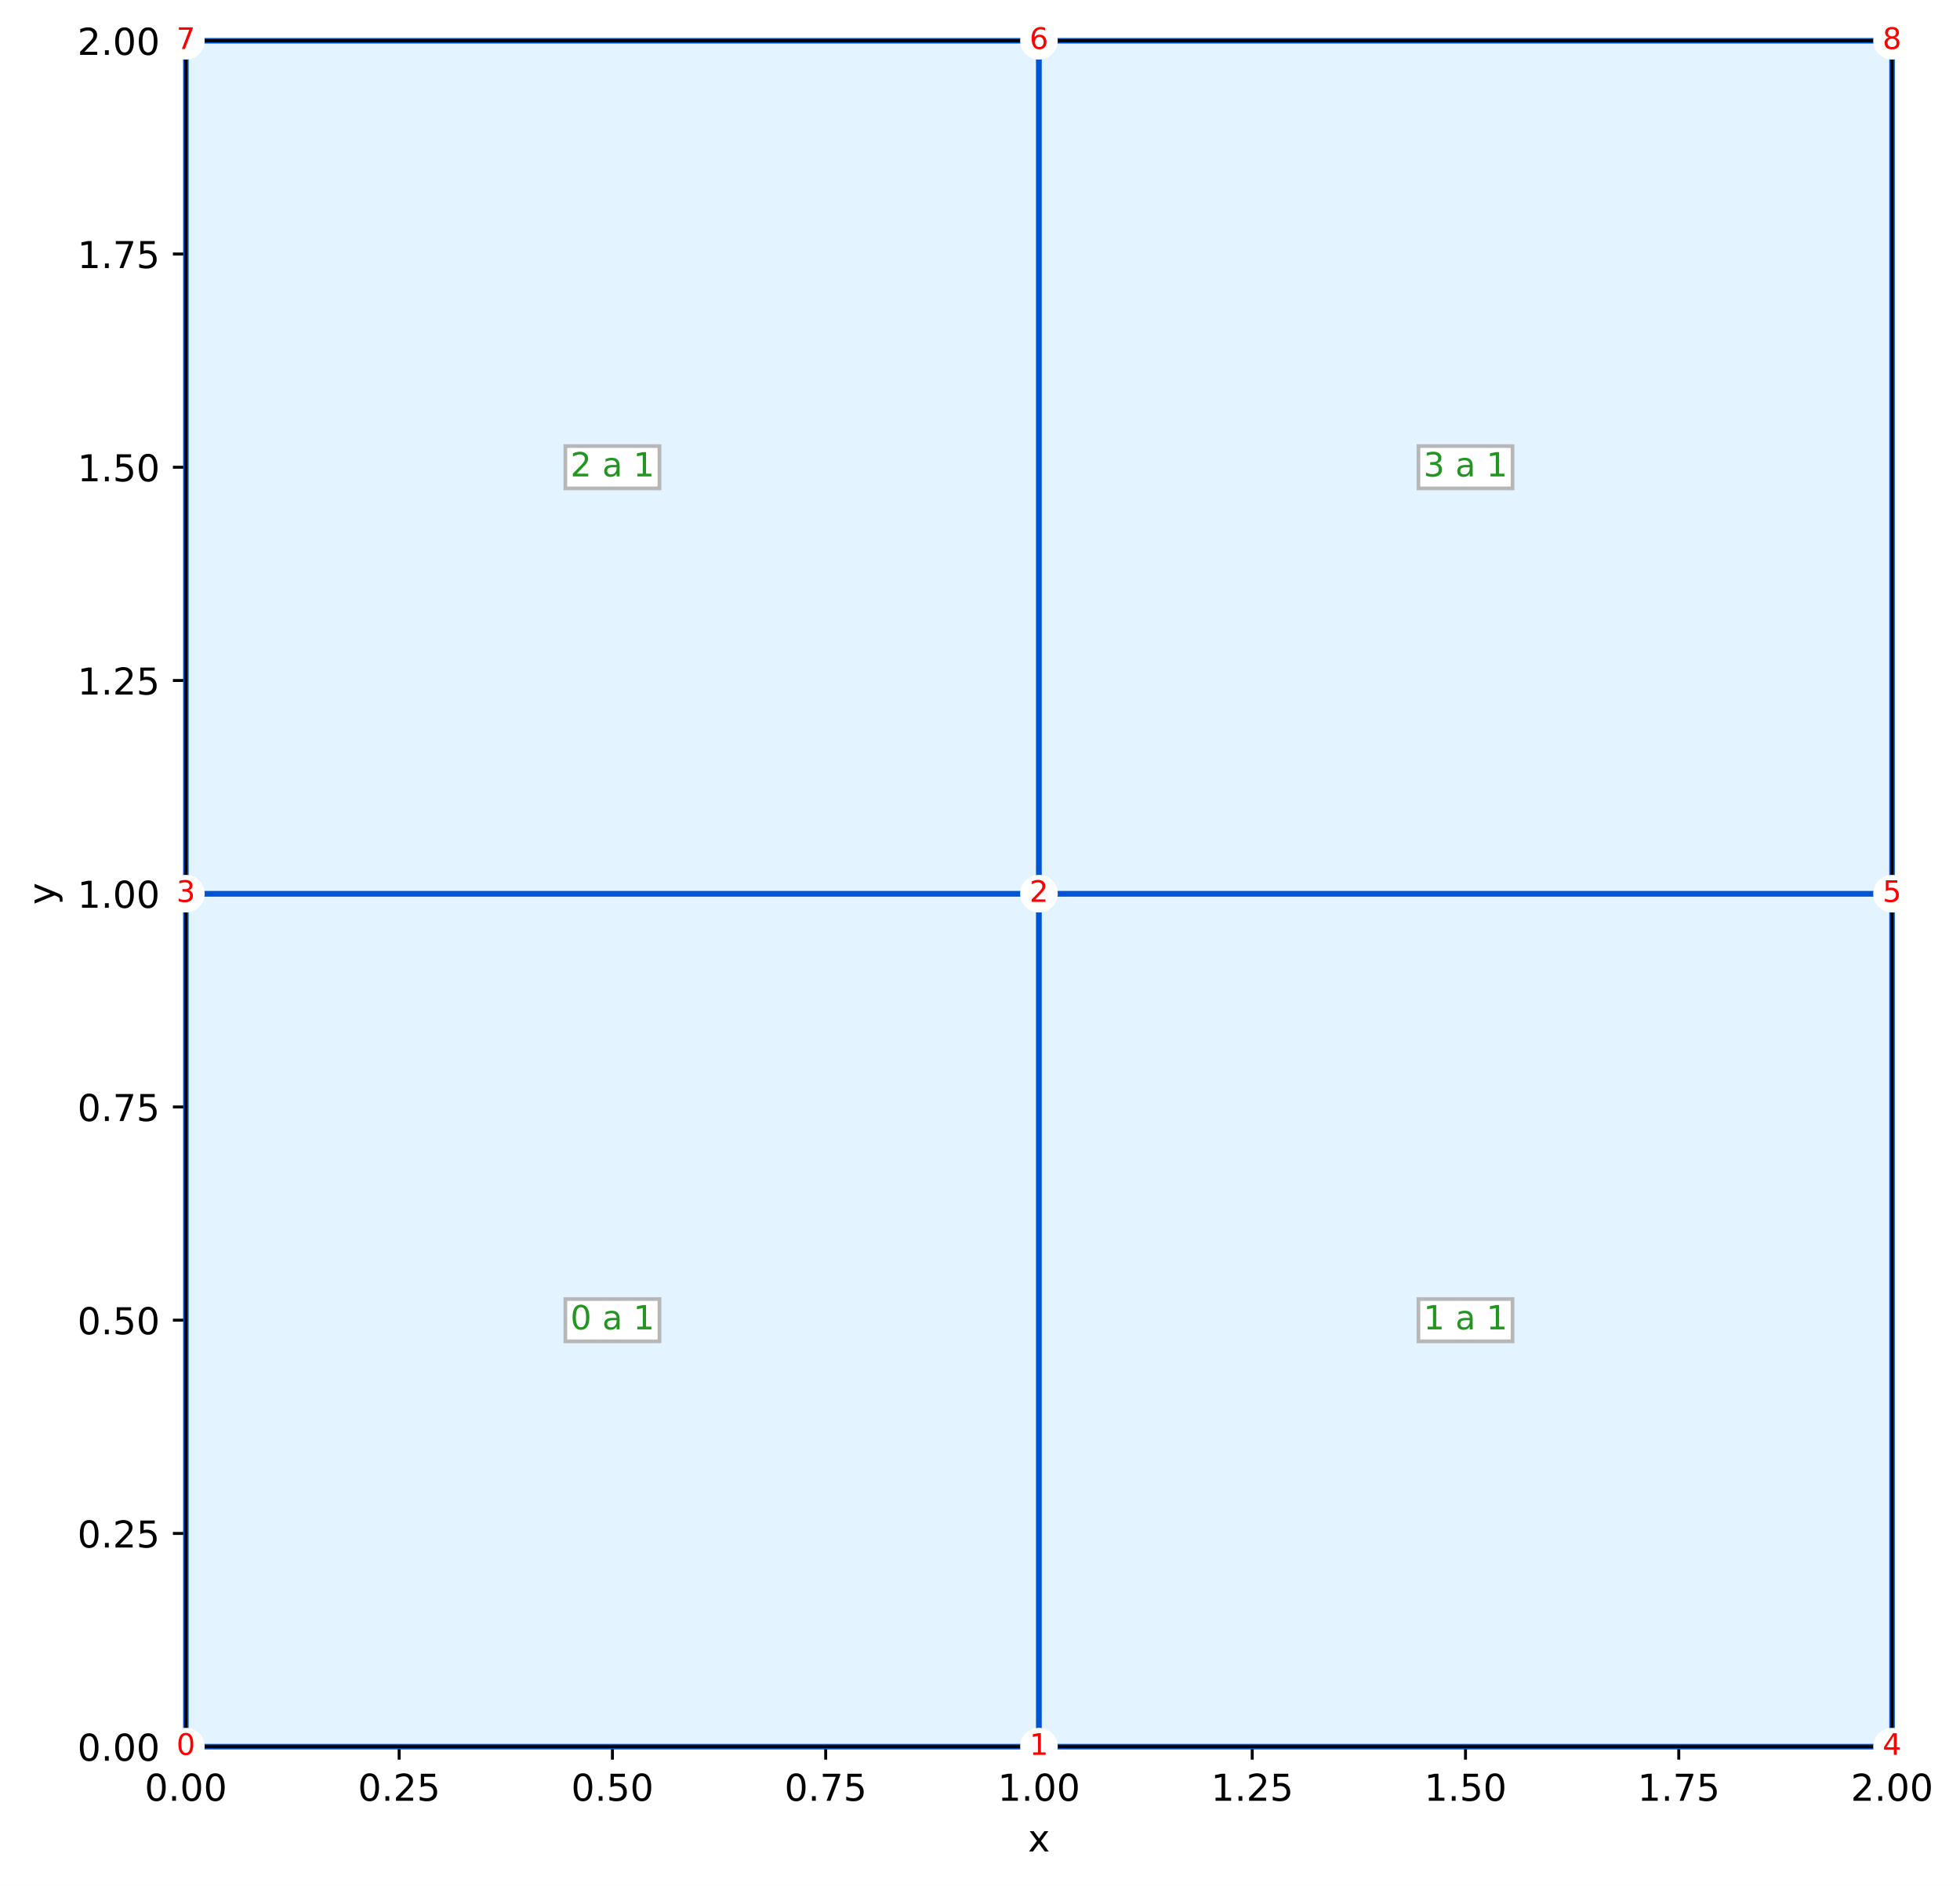
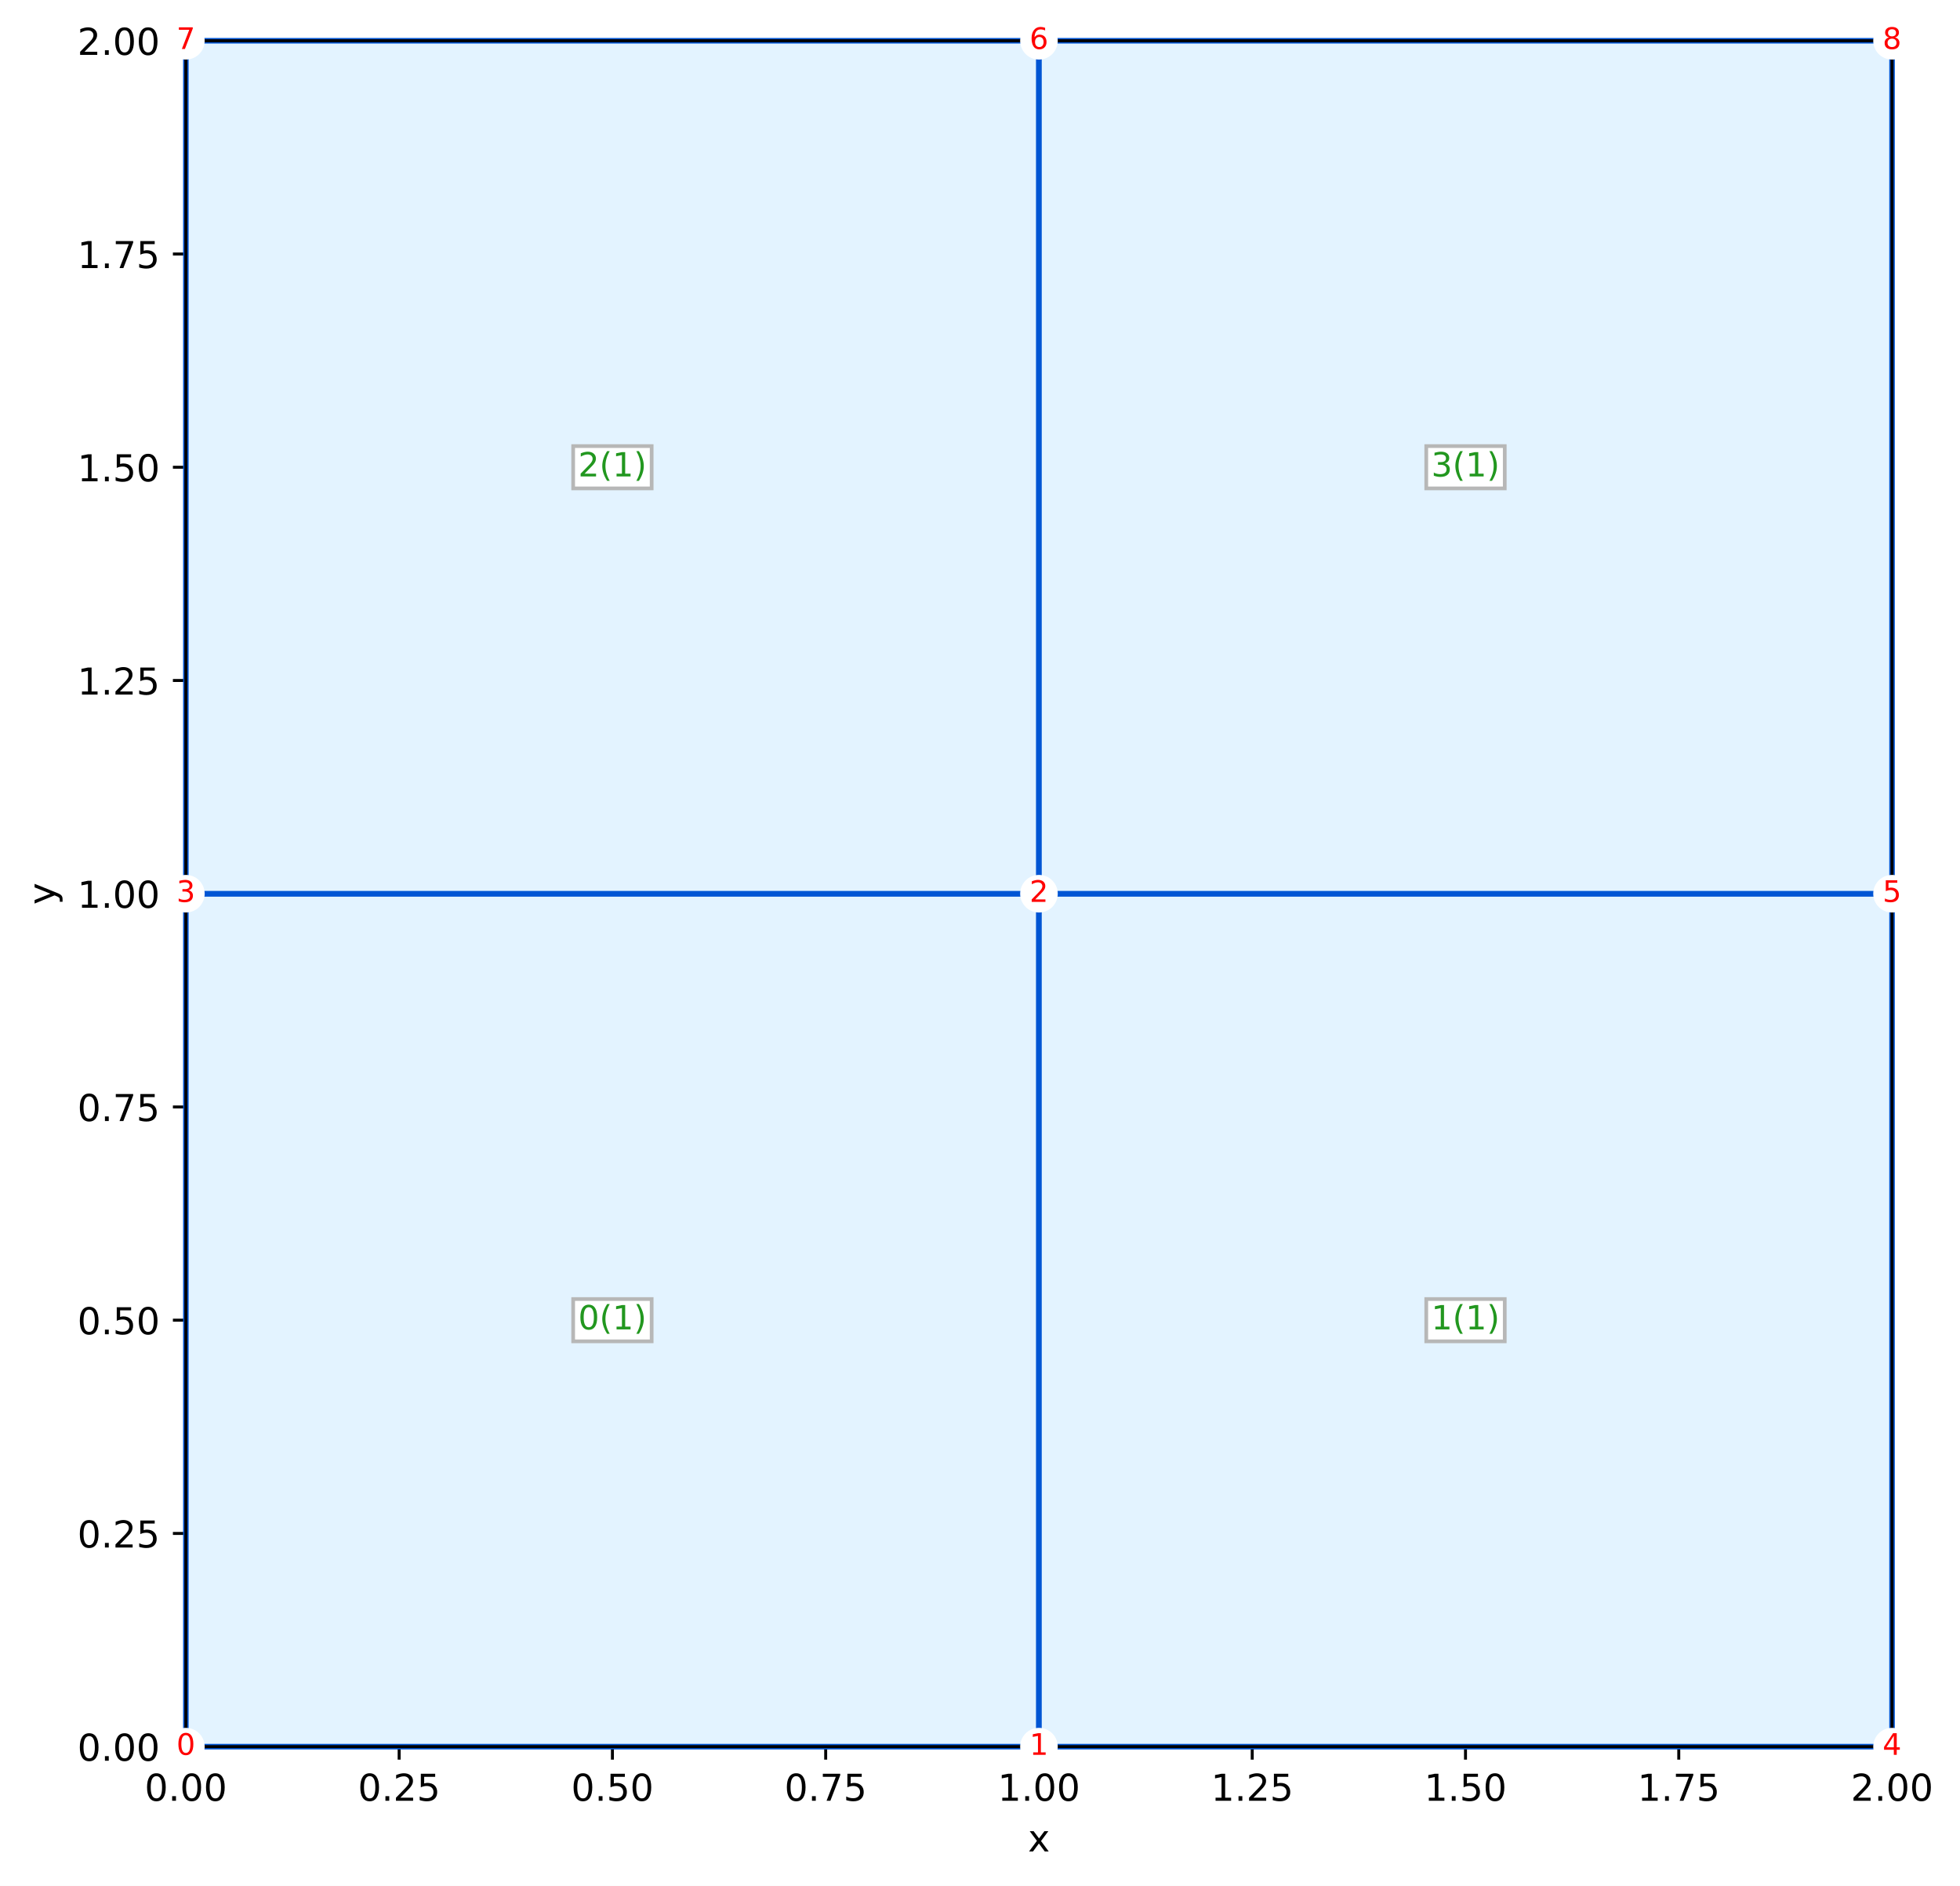
<svg xmlns="http://www.w3.org/2000/svg" xmlns:xlink="http://www.w3.org/1999/xlink" width="528.751pt" height="508.829pt" viewBox="0 0 528.751 508.829" version="1.1">
  <defs>
    <style type="text/css">*{stroke-linejoin: round; stroke-linecap: butt}</style>
  </defs>
  <g id="figure_1">
    <g id="patch_1">
      <path d="M 0 508.829  L 528.751 508.829  L 528.751 0  L 0 0  z " style="fill: #ffffff" />
    </g>
    <g id="axes_1">
      <g id="patch_2">
        <path d="M 50.144 471.273  L 510.418 471.273  L 510.418 10.999  L 50.144 10.999  z " style="fill: #ffffff" />
      </g>
      <g id="matplotlib.axis_1">
        <g id="xtick_1">
          <g id="line2d_1">
-             <path d="M 50.144 471.273  L 50.144 10.999  " clip-path="url(#p46180191cd)" style="fill: none; stroke-dasharray: 2.96,1.28; stroke-dashoffset: 0; stroke: #808080; stroke-width: 0.8" />
+             <path d="M 50.144 471.273  L 50.144 10.999  " clip-path="url(#p4105b1984d)" style="fill: none; stroke-dasharray: 2.96,1.28; stroke-dashoffset: 0; stroke: #808080; stroke-width: 0.8" />
          </g>
          <g id="line2d_2">
            <defs>
-               <path id="m3059f1d915" d="M 0 0  L 0 3.5  " style="stroke: #000000; stroke-width: 0.8" />
+               <path id="m574d68e26f" d="M 0 0  L 0 3.5  " style="stroke: #000000; stroke-width: 0.8" />
            </defs>
            <g>
-               <use xlink:href="#m3059f1d915" x="50.144" y="471.273" style="stroke: #000000; stroke-width: 0.8" />
+               <use xlink:href="#m574d68e26f" x="50.144" y="471.273" style="stroke: #000000; stroke-width: 0.8" />
            </g>
          </g>
          <g id="text_1">
            <g transform="translate(39.01094 485.8716)scale(0.1 -0.1)">
              <defs>
                <path id="DejaVuSans-30" d="M 2034 4250  Q 1547 4250 1301 3770  Q 1056 3291 1056 2328  Q 1056 1369 1301 889  Q 1547 409 2034 409  Q 2525 409 2770 889  Q 3016 1369 3016 2328  Q 3016 3291 2770 3770  Q 2525 4250 2034 4250  z M 2034 4750  Q 2819 4750 3233 4129  Q 3647 3509 3647 2328  Q 3647 1150 3233 529  Q 2819 -91 2034 -91  Q 1250 -91 836 529  Q 422 1150 422 2328  Q 422 3509 836 4129  Q 1250 4750 2034 4750  z " transform="scale(0.015625)" />
                <path id="DejaVuSans-2e" d="M 684 794  L 1344 794  L 1344 0  L 684 0  L 684 794  z " transform="scale(0.015625)" />
              </defs>
              <use xlink:href="#DejaVuSans-30" />
              <use xlink:href="#DejaVuSans-2e" x="63.623" />
              <use xlink:href="#DejaVuSans-30" x="95.41" />
              <use xlink:href="#DejaVuSans-30" x="159.033" />
            </g>
          </g>
        </g>
        <g id="xtick_2">
          <g id="line2d_3">
-             <path d="M 107.678 471.273  L 107.678 10.999  " clip-path="url(#p46180191cd)" style="fill: none; stroke-dasharray: 2.96,1.28; stroke-dashoffset: 0; stroke: #808080; stroke-width: 0.8" />
+             <path d="M 107.678 471.273  L 107.678 10.999  " clip-path="url(#p4105b1984d)" style="fill: none; stroke-dasharray: 2.96,1.28; stroke-dashoffset: 0; stroke: #808080; stroke-width: 0.8" />
          </g>
          <g id="line2d_4">
            <g>
-               <use xlink:href="#m3059f1d915" x="107.678" y="471.273" style="stroke: #000000; stroke-width: 0.8" />
+               <use xlink:href="#m574d68e26f" x="107.678" y="471.273" style="stroke: #000000; stroke-width: 0.8" />
            </g>
          </g>
          <g id="text_2">
            <g transform="translate(96.54518 485.8716)scale(0.1 -0.1)">
              <defs>
                <path id="DejaVuSans-32" d="M 1228 531  L 3431 531  L 3431 0  L 469 0  L 469 531  Q 828 903 1448 1529  Q 2069 2156 2228 2338  Q 2531 2678 2651 2914  Q 2772 3150 2772 3378  Q 2772 3750 2511 3984  Q 2250 4219 1831 4219  Q 1534 4219 1204 4116  Q 875 4013 500 3803  L 500 4441  Q 881 4594 1212 4672  Q 1544 4750 1819 4750  Q 2544 4750 2975 4387  Q 3406 4025 3406 3419  Q 3406 3131 3298 2873  Q 3191 2616 2906 2266  Q 2828 2175 2409 1742  Q 1991 1309 1228 531  z " transform="scale(0.015625)" />
                <path id="DejaVuSans-35" d="M 691 4666  L 3169 4666  L 3169 4134  L 1269 4134  L 1269 2991  Q 1406 3038 1543 3061  Q 1681 3084 1819 3084  Q 2600 3084 3056 2656  Q 3513 2228 3513 1497  Q 3513 744 3044 326  Q 2575 -91 1722 -91  Q 1428 -91 1123 -41  Q 819 9 494 109  L 494 744  Q 775 591 1075 516  Q 1375 441 1709 441  Q 2250 441 2565 725  Q 2881 1009 2881 1497  Q 2881 1984 2565 2268  Q 2250 2553 1709 2553  Q 1456 2553 1204 2497  Q 953 2441 691 2322  L 691 4666  z " transform="scale(0.015625)" />
              </defs>
              <use xlink:href="#DejaVuSans-30" />
              <use xlink:href="#DejaVuSans-2e" x="63.623" />
              <use xlink:href="#DejaVuSans-32" x="95.41" />
              <use xlink:href="#DejaVuSans-35" x="159.033" />
            </g>
          </g>
        </g>
        <g id="xtick_3">
          <g id="line2d_5">
-             <path d="M 165.212 471.273  L 165.212 10.999  " clip-path="url(#p46180191cd)" style="fill: none; stroke-dasharray: 2.96,1.28; stroke-dashoffset: 0; stroke: #808080; stroke-width: 0.8" />
+             <path d="M 165.212 471.273  L 165.212 10.999  " clip-path="url(#p4105b1984d)" style="fill: none; stroke-dasharray: 2.96,1.28; stroke-dashoffset: 0; stroke: #808080; stroke-width: 0.8" />
          </g>
          <g id="line2d_6">
            <g>
-               <use xlink:href="#m3059f1d915" x="165.212" y="471.273" style="stroke: #000000; stroke-width: 0.8" />
+               <use xlink:href="#m574d68e26f" x="165.212" y="471.273" style="stroke: #000000; stroke-width: 0.8" />
            </g>
          </g>
          <g id="text_3">
            <g transform="translate(154.0794 485.8716)scale(0.1 -0.1)">
              <use xlink:href="#DejaVuSans-30" />
              <use xlink:href="#DejaVuSans-2e" x="63.623" />
              <use xlink:href="#DejaVuSans-35" x="95.41" />
              <use xlink:href="#DejaVuSans-30" x="159.033" />
            </g>
          </g>
        </g>
        <g id="xtick_4">
          <g id="line2d_7">
-             <path d="M 222.746 471.273  L 222.746 10.999  " clip-path="url(#p46180191cd)" style="fill: none; stroke-dasharray: 2.96,1.28; stroke-dashoffset: 0; stroke: #808080; stroke-width: 0.8" />
+             <path d="M 222.746 471.273  L 222.746 10.999  " clip-path="url(#p4105b1984d)" style="fill: none; stroke-dasharray: 2.96,1.28; stroke-dashoffset: 0; stroke: #808080; stroke-width: 0.8" />
          </g>
          <g id="line2d_8">
            <g>
-               <use xlink:href="#m3059f1d915" x="222.746" y="471.273" style="stroke: #000000; stroke-width: 0.8" />
+               <use xlink:href="#m574d68e26f" x="222.746" y="471.273" style="stroke: #000000; stroke-width: 0.8" />
            </g>
          </g>
          <g id="text_4">
            <g transform="translate(211.6137 485.8716)scale(0.1 -0.1)">
              <defs>
                <path id="DejaVuSans-37" d="M 525 4666  L 3525 4666  L 3525 4397  L 1831 0  L 1172 0  L 2766 4134  L 525 4134  L 525 4666  z " transform="scale(0.015625)" />
              </defs>
              <use xlink:href="#DejaVuSans-30" />
              <use xlink:href="#DejaVuSans-2e" x="63.623" />
              <use xlink:href="#DejaVuSans-37" x="95.41" />
              <use xlink:href="#DejaVuSans-35" x="159.033" />
            </g>
          </g>
        </g>
        <g id="xtick_5">
          <g id="line2d_9">
-             <path d="M 280.281 471.273  L 280.281 10.999  " clip-path="url(#p46180191cd)" style="fill: none; stroke-dasharray: 2.96,1.28; stroke-dashoffset: 0; stroke: #808080; stroke-width: 0.8" />
+             <path d="M 280.281 471.273  L 280.281 10.999  " clip-path="url(#p4105b1984d)" style="fill: none; stroke-dasharray: 2.96,1.28; stroke-dashoffset: 0; stroke: #808080; stroke-width: 0.8" />
          </g>
          <g id="line2d_10">
            <g>
-               <use xlink:href="#m3059f1d915" x="280.281" y="471.273" style="stroke: #000000; stroke-width: 0.8" />
+               <use xlink:href="#m574d68e26f" x="280.281" y="471.273" style="stroke: #000000; stroke-width: 0.8" />
            </g>
          </g>
          <g id="text_5">
            <g transform="translate(269.1479 485.8716)scale(0.1 -0.1)">
              <defs>
                <path id="DejaVuSans-31" d="M 794 531  L 1825 531  L 1825 4091  L 703 3866  L 703 4441  L 1819 4666  L 2450 4666  L 2450 531  L 3481 531  L 3481 0  L 794 0  L 794 531  z " transform="scale(0.015625)" />
              </defs>
              <use xlink:href="#DejaVuSans-31" />
              <use xlink:href="#DejaVuSans-2e" x="63.623" />
              <use xlink:href="#DejaVuSans-30" x="95.41" />
              <use xlink:href="#DejaVuSans-30" x="159.033" />
            </g>
          </g>
        </g>
        <g id="xtick_6">
          <g id="line2d_11">
-             <path d="M 337.815 471.273  L 337.815 10.999  " clip-path="url(#p46180191cd)" style="fill: none; stroke-dasharray: 2.96,1.28; stroke-dashoffset: 0; stroke: #808080; stroke-width: 0.8" />
+             <path d="M 337.815 471.273  L 337.815 10.999  " clip-path="url(#p4105b1984d)" style="fill: none; stroke-dasharray: 2.96,1.28; stroke-dashoffset: 0; stroke: #808080; stroke-width: 0.8" />
          </g>
          <g id="line2d_12">
            <g>
-               <use xlink:href="#m3059f1d915" x="337.815" y="471.273" style="stroke: #000000; stroke-width: 0.8" />
+               <use xlink:href="#m574d68e26f" x="337.815" y="471.273" style="stroke: #000000; stroke-width: 0.8" />
            </g>
          </g>
          <g id="text_6">
            <g transform="translate(326.6822 485.8716)scale(0.1 -0.1)">
              <use xlink:href="#DejaVuSans-31" />
              <use xlink:href="#DejaVuSans-2e" x="63.623" />
              <use xlink:href="#DejaVuSans-32" x="95.41" />
              <use xlink:href="#DejaVuSans-35" x="159.033" />
            </g>
          </g>
        </g>
        <g id="xtick_7">
          <g id="line2d_13">
-             <path d="M 395.349 471.273  L 395.349 10.999  " clip-path="url(#p46180191cd)" style="fill: none; stroke-dasharray: 2.96,1.28; stroke-dashoffset: 0; stroke: #808080; stroke-width: 0.8" />
+             <path d="M 395.349 471.273  L 395.349 10.999  " clip-path="url(#p4105b1984d)" style="fill: none; stroke-dasharray: 2.96,1.28; stroke-dashoffset: 0; stroke: #808080; stroke-width: 0.8" />
          </g>
          <g id="line2d_14">
            <g>
-               <use xlink:href="#m3059f1d915" x="395.349" y="471.273" style="stroke: #000000; stroke-width: 0.8" />
+               <use xlink:href="#m574d68e26f" x="395.349" y="471.273" style="stroke: #000000; stroke-width: 0.8" />
            </g>
          </g>
          <g id="text_7">
            <g transform="translate(384.2164 485.8716)scale(0.1 -0.1)">
              <use xlink:href="#DejaVuSans-31" />
              <use xlink:href="#DejaVuSans-2e" x="63.623" />
              <use xlink:href="#DejaVuSans-35" x="95.41" />
              <use xlink:href="#DejaVuSans-30" x="159.033" />
            </g>
          </g>
        </g>
        <g id="xtick_8">
          <g id="line2d_15">
-             <path d="M 452.883 471.273  L 452.883 10.999  " clip-path="url(#p46180191cd)" style="fill: none; stroke-dasharray: 2.96,1.28; stroke-dashoffset: 0; stroke: #808080; stroke-width: 0.8" />
+             <path d="M 452.883 471.273  L 452.883 10.999  " clip-path="url(#p4105b1984d)" style="fill: none; stroke-dasharray: 2.96,1.28; stroke-dashoffset: 0; stroke: #808080; stroke-width: 0.8" />
          </g>
          <g id="line2d_16">
            <g>
-               <use xlink:href="#m3059f1d915" x="452.883" y="471.273" style="stroke: #000000; stroke-width: 0.8" />
+               <use xlink:href="#m574d68e26f" x="452.883" y="471.273" style="stroke: #000000; stroke-width: 0.8" />
            </g>
          </g>
          <g id="text_8">
            <g transform="translate(441.7507 485.8716)scale(0.1 -0.1)">
              <use xlink:href="#DejaVuSans-31" />
              <use xlink:href="#DejaVuSans-2e" x="63.623" />
              <use xlink:href="#DejaVuSans-37" x="95.41" />
              <use xlink:href="#DejaVuSans-35" x="159.033" />
            </g>
          </g>
        </g>
        <g id="xtick_9">
          <g id="line2d_17">
-             <path d="M 510.418 471.273  L 510.418 10.999  " clip-path="url(#p46180191cd)" style="fill: none; stroke-dasharray: 2.96,1.28; stroke-dashoffset: 0; stroke: #808080; stroke-width: 0.8" />
+             <path d="M 510.418 471.273  L 510.418 10.999  " clip-path="url(#p4105b1984d)" style="fill: none; stroke-dasharray: 2.96,1.28; stroke-dashoffset: 0; stroke: #808080; stroke-width: 0.8" />
          </g>
          <g id="line2d_18">
            <g>
-               <use xlink:href="#m3059f1d915" x="510.418" y="471.273" style="stroke: #000000; stroke-width: 0.8" />
+               <use xlink:href="#m574d68e26f" x="510.418" y="471.273" style="stroke: #000000; stroke-width: 0.8" />
            </g>
          </g>
          <g id="text_9">
            <g transform="translate(499.2849 485.8716)scale(0.1 -0.1)">
              <use xlink:href="#DejaVuSans-32" />
              <use xlink:href="#DejaVuSans-2e" x="63.623" />
              <use xlink:href="#DejaVuSans-30" x="95.41" />
              <use xlink:href="#DejaVuSans-30" x="159.033" />
            </g>
          </g>
        </g>
        <g id="text_10">
          <g transform="translate(277.3214 499.5498)scale(0.1 -0.1)">
            <defs>
              <path id="DejaVuSans-78" d="M 3513 3500  L 2247 1797  L 3578 0  L 2900 0  L 1881 1375  L 863 0  L 184 0  L 1544 1831  L 300 3500  L 978 3500  L 1906 2253  L 2834 3500  L 3513 3500  z " transform="scale(0.015625)" />
            </defs>
            <use xlink:href="#DejaVuSans-78" />
          </g>
        </g>
      </g>
      <g id="matplotlib.axis_2">
        <g id="ytick_1">
          <g id="line2d_19">
-             <path d="M 50.144 471.273  L 510.418 471.273  " clip-path="url(#p46180191cd)" style="fill: none; stroke-dasharray: 2.96,1.28; stroke-dashoffset: 0; stroke: #808080; stroke-width: 0.8" />
+             <path d="M 50.144 471.273  L 510.418 471.273  " clip-path="url(#p4105b1984d)" style="fill: none; stroke-dasharray: 2.96,1.28; stroke-dashoffset: 0; stroke: #808080; stroke-width: 0.8" />
          </g>
          <g id="line2d_20">
            <defs>
-               <path id="m30245da10a" d="M 0 0  L -3.5 0  " style="stroke: #000000; stroke-width: 0.8" />
+               <path id="m797fabe86c" d="M 0 0  L -3.5 0  " style="stroke: #000000; stroke-width: 0.8" />
            </defs>
            <g>
-               <use xlink:href="#m30245da10a" x="50.144" y="471.273" style="stroke: #000000; stroke-width: 0.8" />
+               <use xlink:href="#m797fabe86c" x="50.144" y="471.273" style="stroke: #000000; stroke-width: 0.8" />
            </g>
          </g>
          <g id="text_11">
            <g transform="translate(20.87813 475.0724)scale(0.1 -0.1)">
              <use xlink:href="#DejaVuSans-30" />
              <use xlink:href="#DejaVuSans-2e" x="63.623" />
              <use xlink:href="#DejaVuSans-30" x="95.41" />
              <use xlink:href="#DejaVuSans-30" x="159.033" />
            </g>
          </g>
        </g>
        <g id="ytick_2">
          <g id="line2d_21">
-             <path d="M 50.144 413.739  L 510.418 413.739  " clip-path="url(#p46180191cd)" style="fill: none; stroke-dasharray: 2.96,1.28; stroke-dashoffset: 0; stroke: #808080; stroke-width: 0.8" />
+             <path d="M 50.144 413.739  L 510.418 413.739  " clip-path="url(#p4105b1984d)" style="fill: none; stroke-dasharray: 2.96,1.28; stroke-dashoffset: 0; stroke: #808080; stroke-width: 0.8" />
          </g>
          <g id="line2d_22">
            <g>
-               <use xlink:href="#m30245da10a" x="50.144" y="413.739" style="stroke: #000000; stroke-width: 0.8" />
+               <use xlink:href="#m797fabe86c" x="50.144" y="413.739" style="stroke: #000000; stroke-width: 0.8" />
            </g>
          </g>
          <g id="text_12">
            <g transform="translate(20.87813 417.5382)scale(0.1 -0.1)">
              <use xlink:href="#DejaVuSans-30" />
              <use xlink:href="#DejaVuSans-2e" x="63.623" />
              <use xlink:href="#DejaVuSans-32" x="95.41" />
              <use xlink:href="#DejaVuSans-35" x="159.033" />
            </g>
          </g>
        </g>
        <g id="ytick_3">
          <g id="line2d_23">
-             <path d="M 50.144 356.205  L 510.418 356.205  " clip-path="url(#p46180191cd)" style="fill: none; stroke-dasharray: 2.96,1.28; stroke-dashoffset: 0; stroke: #808080; stroke-width: 0.8" />
+             <path d="M 50.144 356.205  L 510.418 356.205  " clip-path="url(#p4105b1984d)" style="fill: none; stroke-dasharray: 2.96,1.28; stroke-dashoffset: 0; stroke: #808080; stroke-width: 0.8" />
          </g>
          <g id="line2d_24">
            <g>
-               <use xlink:href="#m30245da10a" x="50.144" y="356.205" style="stroke: #000000; stroke-width: 0.8" />
+               <use xlink:href="#m797fabe86c" x="50.144" y="356.205" style="stroke: #000000; stroke-width: 0.8" />
            </g>
          </g>
          <g id="text_13">
            <g transform="translate(20.87813 360.0039)scale(0.1 -0.1)">
              <use xlink:href="#DejaVuSans-30" />
              <use xlink:href="#DejaVuSans-2e" x="63.623" />
              <use xlink:href="#DejaVuSans-35" x="95.41" />
              <use xlink:href="#DejaVuSans-30" x="159.033" />
            </g>
          </g>
        </g>
        <g id="ytick_4">
          <g id="line2d_25">
-             <path d="M 50.144 298.67  L 510.418 298.67  " clip-path="url(#p46180191cd)" style="fill: none; stroke-dasharray: 2.96,1.28; stroke-dashoffset: 0; stroke: #808080; stroke-width: 0.8" />
+             <path d="M 50.144 298.67  L 510.418 298.67  " clip-path="url(#p4105b1984d)" style="fill: none; stroke-dasharray: 2.96,1.28; stroke-dashoffset: 0; stroke: #808080; stroke-width: 0.8" />
          </g>
          <g id="line2d_26">
            <g>
-               <use xlink:href="#m30245da10a" x="50.144" y="298.67" style="stroke: #000000; stroke-width: 0.8" />
+               <use xlink:href="#m797fabe86c" x="50.144" y="298.67" style="stroke: #000000; stroke-width: 0.8" />
            </g>
          </g>
          <g id="text_14">
            <g transform="translate(20.87813 302.4697)scale(0.1 -0.1)">
              <use xlink:href="#DejaVuSans-30" />
              <use xlink:href="#DejaVuSans-2e" x="63.623" />
              <use xlink:href="#DejaVuSans-37" x="95.41" />
              <use xlink:href="#DejaVuSans-35" x="159.033" />
            </g>
          </g>
        </g>
        <g id="ytick_5">
          <g id="line2d_27">
-             <path d="M 50.144 241.136  L 510.418 241.136  " clip-path="url(#p46180191cd)" style="fill: none; stroke-dasharray: 2.96,1.28; stroke-dashoffset: 0; stroke: #808080; stroke-width: 0.8" />
+             <path d="M 50.144 241.136  L 510.418 241.136  " clip-path="url(#p4105b1984d)" style="fill: none; stroke-dasharray: 2.96,1.28; stroke-dashoffset: 0; stroke: #808080; stroke-width: 0.8" />
          </g>
          <g id="line2d_28">
            <g>
-               <use xlink:href="#m30245da10a" x="50.144" y="241.136" style="stroke: #000000; stroke-width: 0.8" />
+               <use xlink:href="#m797fabe86c" x="50.144" y="241.136" style="stroke: #000000; stroke-width: 0.8" />
            </g>
          </g>
          <g id="text_15">
            <g transform="translate(20.87813 244.9354)scale(0.1 -0.1)">
              <use xlink:href="#DejaVuSans-31" />
              <use xlink:href="#DejaVuSans-2e" x="63.623" />
              <use xlink:href="#DejaVuSans-30" x="95.41" />
              <use xlink:href="#DejaVuSans-30" x="159.033" />
            </g>
          </g>
        </g>
        <g id="ytick_6">
          <g id="line2d_29">
-             <path d="M 50.144 183.602  L 510.418 183.602  " clip-path="url(#p46180191cd)" style="fill: none; stroke-dasharray: 2.96,1.28; stroke-dashoffset: 0; stroke: #808080; stroke-width: 0.8" />
+             <path d="M 50.144 183.602  L 510.418 183.602  " clip-path="url(#p4105b1984d)" style="fill: none; stroke-dasharray: 2.96,1.28; stroke-dashoffset: 0; stroke: #808080; stroke-width: 0.8" />
          </g>
          <g id="line2d_30">
            <g>
-               <use xlink:href="#m30245da10a" x="50.144" y="183.602" style="stroke: #000000; stroke-width: 0.8" />
+               <use xlink:href="#m797fabe86c" x="50.144" y="183.602" style="stroke: #000000; stroke-width: 0.8" />
            </g>
          </g>
          <g id="text_16">
            <g transform="translate(20.87813 187.4012)scale(0.1 -0.1)">
              <use xlink:href="#DejaVuSans-31" />
              <use xlink:href="#DejaVuSans-2e" x="63.623" />
              <use xlink:href="#DejaVuSans-32" x="95.41" />
              <use xlink:href="#DejaVuSans-35" x="159.033" />
            </g>
          </g>
        </g>
        <g id="ytick_7">
          <g id="line2d_31">
-             <path d="M 50.144 126.068  L 510.418 126.068  " clip-path="url(#p46180191cd)" style="fill: none; stroke-dasharray: 2.96,1.28; stroke-dashoffset: 0; stroke: #808080; stroke-width: 0.8" />
+             <path d="M 50.144 126.068  L 510.418 126.068  " clip-path="url(#p4105b1984d)" style="fill: none; stroke-dasharray: 2.96,1.28; stroke-dashoffset: 0; stroke: #808080; stroke-width: 0.8" />
          </g>
          <g id="line2d_32">
            <g>
-               <use xlink:href="#m30245da10a" x="50.144" y="126.068" style="stroke: #000000; stroke-width: 0.8" />
+               <use xlink:href="#m797fabe86c" x="50.144" y="126.068" style="stroke: #000000; stroke-width: 0.8" />
            </g>
          </g>
          <g id="text_17">
            <g transform="translate(20.87813 129.8669)scale(0.1 -0.1)">
              <use xlink:href="#DejaVuSans-31" />
              <use xlink:href="#DejaVuSans-2e" x="63.623" />
              <use xlink:href="#DejaVuSans-35" x="95.41" />
              <use xlink:href="#DejaVuSans-30" x="159.033" />
            </g>
          </g>
        </g>
        <g id="ytick_8">
          <g id="line2d_33">
-             <path d="M 50.144 68.533  L 510.418 68.533  " clip-path="url(#p46180191cd)" style="fill: none; stroke-dasharray: 2.96,1.28; stroke-dashoffset: 0; stroke: #808080; stroke-width: 0.8" />
+             <path d="M 50.144 68.533  L 510.418 68.533  " clip-path="url(#p4105b1984d)" style="fill: none; stroke-dasharray: 2.96,1.28; stroke-dashoffset: 0; stroke: #808080; stroke-width: 0.8" />
          </g>
          <g id="line2d_34">
            <g>
-               <use xlink:href="#m30245da10a" x="50.144" y="68.533" style="stroke: #000000; stroke-width: 0.8" />
+               <use xlink:href="#m797fabe86c" x="50.144" y="68.533" style="stroke: #000000; stroke-width: 0.8" />
            </g>
          </g>
          <g id="text_18">
            <g transform="translate(20.87813 72.33268)scale(0.1 -0.1)">
              <use xlink:href="#DejaVuSans-31" />
              <use xlink:href="#DejaVuSans-2e" x="63.623" />
              <use xlink:href="#DejaVuSans-37" x="95.41" />
              <use xlink:href="#DejaVuSans-35" x="159.033" />
            </g>
          </g>
        </g>
        <g id="ytick_9">
          <g id="line2d_35">
-             <path d="M 50.144 10.999  L 510.418 10.999  " clip-path="url(#p46180191cd)" style="fill: none; stroke-dasharray: 2.96,1.28; stroke-dashoffset: 0; stroke: #808080; stroke-width: 0.8" />
+             <path d="M 50.144 10.999  L 510.418 10.999  " clip-path="url(#p4105b1984d)" style="fill: none; stroke-dasharray: 2.96,1.28; stroke-dashoffset: 0; stroke: #808080; stroke-width: 0.8" />
          </g>
          <g id="line2d_36">
            <g>
-               <use xlink:href="#m30245da10a" x="50.144" y="10.999" style="stroke: #000000; stroke-width: 0.8" />
+               <use xlink:href="#m797fabe86c" x="50.144" y="10.999" style="stroke: #000000; stroke-width: 0.8" />
            </g>
          </g>
          <g id="text_19">
            <g transform="translate(20.87813 14.79844)scale(0.1 -0.1)">
              <use xlink:href="#DejaVuSans-32" />
              <use xlink:href="#DejaVuSans-2e" x="63.623" />
              <use xlink:href="#DejaVuSans-30" x="95.41" />
              <use xlink:href="#DejaVuSans-30" x="159.033" />
            </g>
          </g>
        </g>
        <g id="text_20">
          <g transform="translate(14.79844 244.0956)rotate(-90)scale(0.1 -0.1)">
            <defs>
              <path id="DejaVuSans-79" d="M 2059 -325  Q 1816 -950 1584 -1140  Q 1353 -1331 966 -1331  L 506 -1331  L 506 -850  L 844 -850  Q 1081 -850 1212 -737  Q 1344 -625 1503 -206  L 1606 56  L 191 3500  L 800 3500  L 1894 763  L 2988 3500  L 3597 3500  L 2059 -325  z " transform="scale(0.015625)" />
            </defs>
            <use xlink:href="#DejaVuSans-79" />
          </g>
        </g>
      </g>
      <g id="patch_3">
        <path d="M 50.144 471.273  L 280.281 471.273  L 280.281 241.136  L 50.144 241.136  L 50.144 471.273  " style="fill: #e3f3ff; stroke: #0055d4; stroke-width: 1.5; stroke-linejoin: miter" />
      </g>
      <g id="patch_4">
        <path d="M 280.281 471.273  L 510.418 471.273  L 510.418 241.136  L 280.281 241.136  L 280.281 471.273  " style="fill: #e3f3ff; stroke: #0055d4; stroke-width: 1.5; stroke-linejoin: miter" />
      </g>
      <g id="patch_5">
        <path d="M 50.144 241.136  L 280.281 241.136  L 280.281 10.999  L 50.144 10.999  L 50.144 241.136  " style="fill: #e3f3ff; stroke: #0055d4; stroke-width: 1.5; stroke-linejoin: miter" />
      </g>
      <g id="patch_6">
        <path d="M 280.281 241.136  L 510.418 241.136  L 510.418 10.999  L 280.281 10.999  L 280.281 241.136  " style="fill: #e3f3ff; stroke: #0055d4; stroke-width: 1.5; stroke-linejoin: miter" />
      </g>
      <g id="patch_7">
        <path d="M 50.144 471.273  L 50.144 10.999  " style="fill: none; stroke: #000000; stroke-width: 0.8; stroke-linejoin: miter; stroke-linecap: square" />
      </g>
      <g id="patch_8">
        <path d="M 510.418 471.273  L 510.418 10.999  " style="fill: none; stroke: #000000; stroke-width: 0.8; stroke-linejoin: miter; stroke-linecap: square" />
      </g>
      <g id="patch_9">
        <path d="M 50.144 471.273  L 510.418 471.273  " style="fill: none; stroke: #000000; stroke-width: 0.8; stroke-linejoin: miter; stroke-linecap: square" />
      </g>
      <g id="patch_10">
        <path d="M 50.144 10.999  L 510.418 10.999  " style="fill: none; stroke: #000000; stroke-width: 0.8; stroke-linejoin: miter; stroke-linecap: square" />
      </g>
      <g id="text_21">
        <g id="patch_11">
-           <path d="M 152.518 361.91  L 177.906 361.91  L 177.906 350.5  L 152.518 350.5  z " style="fill: #ffffff; stroke: #b7b7b7; stroke-linejoin: miter" />
-         </g>
-         <g style="fill: #22971f" transform="translate(153.868 358.6881)scale(0.09 -0.09)">
+           <path d="M 154.625 361.91  L 175.8 361.91  L 175.8 350.5  L 154.625 350.5  z " style="fill: #ffffff; stroke: #b7b7b7; stroke-linejoin: miter" />
+         </g>
+         <g style="fill: #22971f" transform="translate(155.9746 358.6881)scale(0.09 -0.09)">
          <defs>
-             <path id="DejaVuSans-20" transform="scale(0.015625)" />
-             <path id="DejaVuSans-61" d="M 2194 1759  Q 1497 1759 1228 1600  Q 959 1441 959 1056  Q 959 750 1161 570  Q 1363 391 1709 391  Q 2188 391 2477 730  Q 2766 1069 2766 1631  L 2766 1759  L 2194 1759  z M 3341 1997  L 3341 0  L 2766 0  L 2766 531  Q 2569 213 2275 61  Q 1981 -91 1556 -91  Q 1019 -91 701 211  Q 384 513 384 1019  Q 384 1609 779 1909  Q 1175 2209 1959 2209  L 2766 2209  L 2766 2266  Q 2766 2663 2505 2880  Q 2244 3097 1772 3097  Q 1472 3097 1187 3025  Q 903 2953 641 2809  L 641 3341  Q 956 3463 1253 3523  Q 1550 3584 1831 3584  Q 2591 3584 2966 3190  Q 3341 2797 3341 1997  z " transform="scale(0.015625)" />
+             <path id="DejaVuSans-28" d="M 1984 4856  Q 1566 4138 1362 3434  Q 1159 2731 1159 2009  Q 1159 1288 1364 580  Q 1569 -128 1984 -844  L 1484 -844  Q 1016 -109 783 600  Q 550 1309 550 2009  Q 550 2706 781 3412  Q 1013 4119 1484 4856  L 1984 4856  z " transform="scale(0.015625)" />
+             <path id="DejaVuSans-29" d="M 513 4856  L 1013 4856  Q 1481 4119 1714 3412  Q 1947 2706 1947 2009  Q 1947 1309 1714 600  Q 1481 -109 1013 -844  L 513 -844  Q 928 -128 1133 580  Q 1338 1288 1338 2009  Q 1338 2731 1133 3434  Q 928 4138 513 4856  z " transform="scale(0.015625)" />
          </defs>
          <use xlink:href="#DejaVuSans-30" />
-           <use xlink:href="#DejaVuSans-20" x="63.623" />
-           <use xlink:href="#DejaVuSans-61" x="95.41" />
-           <use xlink:href="#DejaVuSans-20" x="156.689" />
-           <use xlink:href="#DejaVuSans-31" x="188.477" />
+           <use xlink:href="#DejaVuSans-28" x="63.623" />
+           <use xlink:href="#DejaVuSans-31" x="102.637" />
+           <use xlink:href="#DejaVuSans-29" x="166.26" />
        </g>
      </g>
      <g id="text_22">
        <g id="patch_12">
-           <path d="M 382.655 361.91  L 408.043 361.91  L 408.043 350.5  L 382.655 350.5  z " style="fill: #ffffff; stroke: #b7b7b7; stroke-linejoin: miter" />
-         </g>
-         <g style="fill: #22971f" transform="translate(384.005 358.6881)scale(0.09 -0.09)">
+           <path d="M 384.762 361.91  L 405.937 361.91  L 405.937 350.5  L 384.762 350.5  z " style="fill: #ffffff; stroke: #b7b7b7; stroke-linejoin: miter" />
+         </g>
+         <g style="fill: #22971f" transform="translate(386.1116 358.6881)scale(0.09 -0.09)">
          <use xlink:href="#DejaVuSans-31" />
-           <use xlink:href="#DejaVuSans-20" x="63.623" />
-           <use xlink:href="#DejaVuSans-61" x="95.41" />
-           <use xlink:href="#DejaVuSans-20" x="156.689" />
-           <use xlink:href="#DejaVuSans-31" x="188.477" />
+           <use xlink:href="#DejaVuSans-28" x="63.623" />
+           <use xlink:href="#DejaVuSans-31" x="102.637" />
+           <use xlink:href="#DejaVuSans-29" x="166.26" />
        </g>
      </g>
      <g id="text_23">
        <g id="patch_13">
-           <path d="M 152.518 131.773  L 177.906 131.773  L 177.906 120.363  L 152.518 120.363  z " style="fill: #ffffff; stroke: #b7b7b7; stroke-linejoin: miter" />
-         </g>
-         <g style="fill: #22971f" transform="translate(153.868 128.5511)scale(0.09 -0.09)">
+           <path d="M 154.625 131.773  L 175.8 131.773  L 175.8 120.363  L 154.625 120.363  z " style="fill: #ffffff; stroke: #b7b7b7; stroke-linejoin: miter" />
+         </g>
+         <g style="fill: #22971f" transform="translate(155.9746 128.5511)scale(0.09 -0.09)">
          <use xlink:href="#DejaVuSans-32" />
-           <use xlink:href="#DejaVuSans-20" x="63.623" />
-           <use xlink:href="#DejaVuSans-61" x="95.41" />
-           <use xlink:href="#DejaVuSans-20" x="156.689" />
-           <use xlink:href="#DejaVuSans-31" x="188.477" />
+           <use xlink:href="#DejaVuSans-28" x="63.623" />
+           <use xlink:href="#DejaVuSans-31" x="102.637" />
+           <use xlink:href="#DejaVuSans-29" x="166.26" />
        </g>
      </g>
      <g id="text_24">
        <g id="patch_14">
-           <path d="M 382.655 131.773  L 408.043 131.773  L 408.043 120.363  L 382.655 120.363  z " style="fill: #ffffff; stroke: #b7b7b7; stroke-linejoin: miter" />
-         </g>
-         <g style="fill: #22971f" transform="translate(384.005 128.5511)scale(0.09 -0.09)">
+           <path d="M 384.762 131.773  L 405.937 131.773  L 405.937 120.363  L 384.762 120.363  z " style="fill: #ffffff; stroke: #b7b7b7; stroke-linejoin: miter" />
+         </g>
+         <g style="fill: #22971f" transform="translate(386.1116 128.5511)scale(0.09 -0.09)">
          <defs>
            <path id="DejaVuSans-33" d="M 2597 2516  Q 3050 2419 3304 2112  Q 3559 1806 3559 1356  Q 3559 666 3084 287  Q 2609 -91 1734 -91  Q 1441 -91 1130 -33  Q 819 25 488 141  L 488 750  Q 750 597 1062 519  Q 1375 441 1716 441  Q 2309 441 2620 675  Q 2931 909 2931 1356  Q 2931 1769 2642 2001  Q 2353 2234 1838 2234  L 1294 2234  L 1294 2753  L 1863 2753  Q 2328 2753 2575 2939  Q 2822 3125 2822 3475  Q 2822 3834 2567 4026  Q 2313 4219 1838 4219  Q 1578 4219 1281 4162  Q 984 4106 628 3988  L 628 4550  Q 988 4650 1302 4700  Q 1616 4750 1894 4750  Q 2613 4750 3031 4423  Q 3450 4097 3450 3541  Q 3450 3153 3228 2886  Q 3006 2619 2597 2516  z " transform="scale(0.015625)" />
          </defs>
          <use xlink:href="#DejaVuSans-33" />
-           <use xlink:href="#DejaVuSans-20" x="63.623" />
-           <use xlink:href="#DejaVuSans-61" x="95.41" />
-           <use xlink:href="#DejaVuSans-20" x="156.689" />
-           <use xlink:href="#DejaVuSans-31" x="188.477" />
+           <use xlink:href="#DejaVuSans-28" x="63.623" />
+           <use xlink:href="#DejaVuSans-31" x="102.637" />
+           <use xlink:href="#DejaVuSans-29" x="166.26" />
        </g>
      </g>
      <g id="text_25">
        <g id="patch_15">
          <path d="M 50.144 476.344  C 51.489 476.344 52.779 475.81 53.73 474.859  C 54.681 473.908 55.215 472.618 55.215 471.273  C 55.215 469.928 54.681 468.638 53.73 467.687  C 52.779 466.736 51.489 466.202 50.144 466.202  C 48.799 466.202 47.509 466.736 46.558 467.687  C 45.607 468.638 45.072 469.928 45.072 471.273  C 45.072 472.618 45.607 473.908 46.558 474.859  C 47.509 475.81 48.799 476.344 50.144 476.344  z " style="fill: #ffffff" />
        </g>
        <g style="fill: #ff0000" transform="translate(47.59875 473.4807)scale(0.08 -0.08)">
          <use xlink:href="#DejaVuSans-30" />
        </g>
      </g>
      <g id="text_26">
        <g id="patch_16">
          <path d="M 280.281 476.344  C 281.626 476.344 282.916 475.81 283.867 474.859  C 284.818 473.908 285.352 472.618 285.352 471.273  C 285.352 469.928 284.818 468.638 283.867 467.687  C 282.916 466.736 281.626 466.202 280.281 466.202  C 278.936 466.202 277.646 466.736 276.695 467.687  C 275.744 468.638 275.209 469.928 275.209 471.273  C 275.209 472.618 275.744 473.908 276.695 474.859  C 277.646 475.81 278.936 476.344 280.281 476.344  z " style="fill: #ffffff" />
        </g>
        <g style="fill: #ff0000" transform="translate(277.7357 473.4807)scale(0.08 -0.08)">
          <use xlink:href="#DejaVuSans-31" />
        </g>
      </g>
      <g id="text_27">
        <g id="patch_17">
          <path d="M 280.281 246.207  C 281.626 246.207 282.916 245.673 283.867 244.722  C 284.818 243.771 285.352 242.481 285.352 241.136  C 285.352 239.791 284.818 238.501 283.867 237.55  C 282.916 236.599 281.626 236.065 280.281 236.065  C 278.936 236.065 277.646 236.599 276.695 237.55  C 275.744 238.501 275.209 239.791 275.209 241.136  C 275.209 242.481 275.744 243.771 276.695 244.722  C 277.646 245.673 278.936 246.207 280.281 246.207  z " style="fill: #ffffff" />
        </g>
        <g style="fill: #ff0000" transform="translate(277.7357 243.3437)scale(0.08 -0.08)">
          <use xlink:href="#DejaVuSans-32" />
        </g>
      </g>
      <g id="text_28">
        <g id="patch_18">
          <path d="M 50.144 246.207  C 51.489 246.207 52.779 245.673 53.73 244.722  C 54.681 243.771 55.215 242.481 55.215 241.136  C 55.215 239.791 54.681 238.501 53.73 237.55  C 52.779 236.599 51.489 236.065 50.144 236.065  C 48.799 236.065 47.509 236.599 46.558 237.55  C 45.607 238.501 45.072 239.791 45.072 241.136  C 45.072 242.481 45.607 243.771 46.558 244.722  C 47.509 245.673 48.799 246.207 50.144 246.207  z " style="fill: #ffffff" />
        </g>
        <g style="fill: #ff0000" transform="translate(47.59875 243.3437)scale(0.08 -0.08)">
          <use xlink:href="#DejaVuSans-33" />
        </g>
      </g>
      <g id="text_29">
        <g id="patch_19">
          <path d="M 510.418 476.344  C 511.763 476.344 513.053 475.81 514.004 474.859  C 514.955 473.908 515.489 472.618 515.489 471.273  C 515.489 469.928 514.955 468.638 514.004 467.687  C 513.053 466.736 511.763 466.202 510.418 466.202  C 509.073 466.202 507.783 466.736 506.832 467.687  C 505.881 468.638 505.346 469.928 505.346 471.273  C 505.346 472.618 505.881 473.908 506.832 474.859  C 507.783 475.81 509.073 476.344 510.418 476.344  z " style="fill: #ffffff" />
        </g>
        <g style="fill: #ff0000" transform="translate(507.8727 473.4807)scale(0.08 -0.08)">
          <defs>
            <path id="DejaVuSans-34" d="M 2419 4116  L 825 1625  L 2419 1625  L 2419 4116  z M 2253 4666  L 3047 4666  L 3047 1625  L 3713 1625  L 3713 1100  L 3047 1100  L 3047 0  L 2419 0  L 2419 1100  L 313 1100  L 313 1709  L 2253 4666  z " transform="scale(0.015625)" />
          </defs>
          <use xlink:href="#DejaVuSans-34" />
        </g>
      </g>
      <g id="text_30">
        <g id="patch_20">
          <path d="M 510.418 246.207  C 511.763 246.207 513.053 245.673 514.004 244.722  C 514.955 243.771 515.489 242.481 515.489 241.136  C 515.489 239.791 514.955 238.501 514.004 237.55  C 513.053 236.599 511.763 236.065 510.418 236.065  C 509.073 236.065 507.783 236.599 506.832 237.55  C 505.881 238.501 505.346 239.791 505.346 241.136  C 505.346 242.481 505.881 243.771 506.832 244.722  C 507.783 245.673 509.073 246.207 510.418 246.207  z " style="fill: #ffffff" />
        </g>
        <g style="fill: #ff0000" transform="translate(507.8727 243.3437)scale(0.08 -0.08)">
          <use xlink:href="#DejaVuSans-35" />
        </g>
      </g>
      <g id="text_31">
        <g id="patch_21">
          <path d="M 280.281 16.07  C 281.626 16.07 282.916 15.536 283.867 14.585  C 284.818 13.634 285.352 12.344 285.352 10.999  C 285.352 9.654 284.818 8.364 283.867 7.413  C 282.916 6.462 281.626 5.928 280.281 5.928  C 278.936 5.928 277.646 6.462 276.695 7.413  C 275.744 8.364 275.209 9.654 275.209 10.999  C 275.209 12.344 275.744 13.634 276.695 14.585  C 277.646 15.536 278.936 16.07 280.281 16.07  z " style="fill: #ffffff" />
        </g>
        <g style="fill: #ff0000" transform="translate(277.7357 13.20672)scale(0.08 -0.08)">
          <defs>
            <path id="DejaVuSans-36" d="M 2113 2584  Q 1688 2584 1439 2293  Q 1191 2003 1191 1497  Q 1191 994 1439 701  Q 1688 409 2113 409  Q 2538 409 2786 701  Q 3034 994 3034 1497  Q 3034 2003 2786 2293  Q 2538 2584 2113 2584  z M 3366 4563  L 3366 3988  Q 3128 4100 2886 4159  Q 2644 4219 2406 4219  Q 1781 4219 1451 3797  Q 1122 3375 1075 2522  Q 1259 2794 1537 2939  Q 1816 3084 2150 3084  Q 2853 3084 3261 2657  Q 3669 2231 3669 1497  Q 3669 778 3244 343  Q 2819 -91 2113 -91  Q 1303 -91 875 529  Q 447 1150 447 2328  Q 447 3434 972 4092  Q 1497 4750 2381 4750  Q 2619 4750 2861 4703  Q 3103 4656 3366 4563  z " transform="scale(0.015625)" />
          </defs>
          <use xlink:href="#DejaVuSans-36" />
        </g>
      </g>
      <g id="text_32">
        <g id="patch_22">
          <path d="M 50.144 16.07  C 51.489 16.07 52.779 15.536 53.73 14.585  C 54.681 13.634 55.215 12.344 55.215 10.999  C 55.215 9.654 54.681 8.364 53.73 7.413  C 52.779 6.462 51.489 5.928 50.144 5.928  C 48.799 5.928 47.509 6.462 46.558 7.413  C 45.607 8.364 45.072 9.654 45.072 10.999  C 45.072 12.344 45.607 13.634 46.558 14.585  C 47.509 15.536 48.799 16.07 50.144 16.07  z " style="fill: #ffffff" />
        </g>
        <g style="fill: #ff0000" transform="translate(47.59875 13.20672)scale(0.08 -0.08)">
          <use xlink:href="#DejaVuSans-37" />
        </g>
      </g>
      <g id="text_33">
        <g id="patch_23">
          <path d="M 510.418 16.07  C 511.763 16.07 513.053 15.536 514.004 14.585  C 514.955 13.634 515.489 12.344 515.489 10.999  C 515.489 9.654 514.955 8.364 514.004 7.413  C 513.053 6.462 511.763 5.928 510.418 5.928  C 509.073 5.928 507.783 6.462 506.832 7.413  C 505.881 8.364 505.346 9.654 505.346 10.999  C 505.346 12.344 505.881 13.634 506.832 14.585  C 507.783 15.536 509.073 16.07 510.418 16.07  z " style="fill: #ffffff" />
        </g>
        <g style="fill: #ff0000" transform="translate(507.8727 13.20672)scale(0.08 -0.08)">
          <defs>
            <path id="DejaVuSans-38" d="M 2034 2216  Q 1584 2216 1326 1975  Q 1069 1734 1069 1313  Q 1069 891 1326 650  Q 1584 409 2034 409  Q 2484 409 2743 651  Q 3003 894 3003 1313  Q 3003 1734 2745 1975  Q 2488 2216 2034 2216  z M 1403 2484  Q 997 2584 770 2862  Q 544 3141 544 3541  Q 544 4100 942 4425  Q 1341 4750 2034 4750  Q 2731 4750 3128 4425  Q 3525 4100 3525 3541  Q 3525 3141 3298 2862  Q 3072 2584 2669 2484  Q 3125 2378 3379 2068  Q 3634 1759 3634 1313  Q 3634 634 3220 271  Q 2806 -91 2034 -91  Q 1263 -91 848 271  Q 434 634 434 1313  Q 434 1759 690 2068  Q 947 2378 1403 2484  z M 1172 3481  Q 1172 3119 1398 2916  Q 1625 2713 2034 2713  Q 2441 2713 2670 2916  Q 2900 3119 2900 3481  Q 2900 3844 2670 4047  Q 2441 4250 2034 4250  Q 1625 4250 1398 4047  Q 1172 3844 1172 3481  z " transform="scale(0.015625)" />
          </defs>
          <use xlink:href="#DejaVuSans-38" />
        </g>
      </g>
    </g>
  </g>
  <defs>
-     <clipPath id="p46180191cd">
+     <clipPath id="p4105b1984d">
      <rect x="50.144" y="10.999" width="460.274" height="460.274" />
    </clipPath>
  </defs>
</svg>
